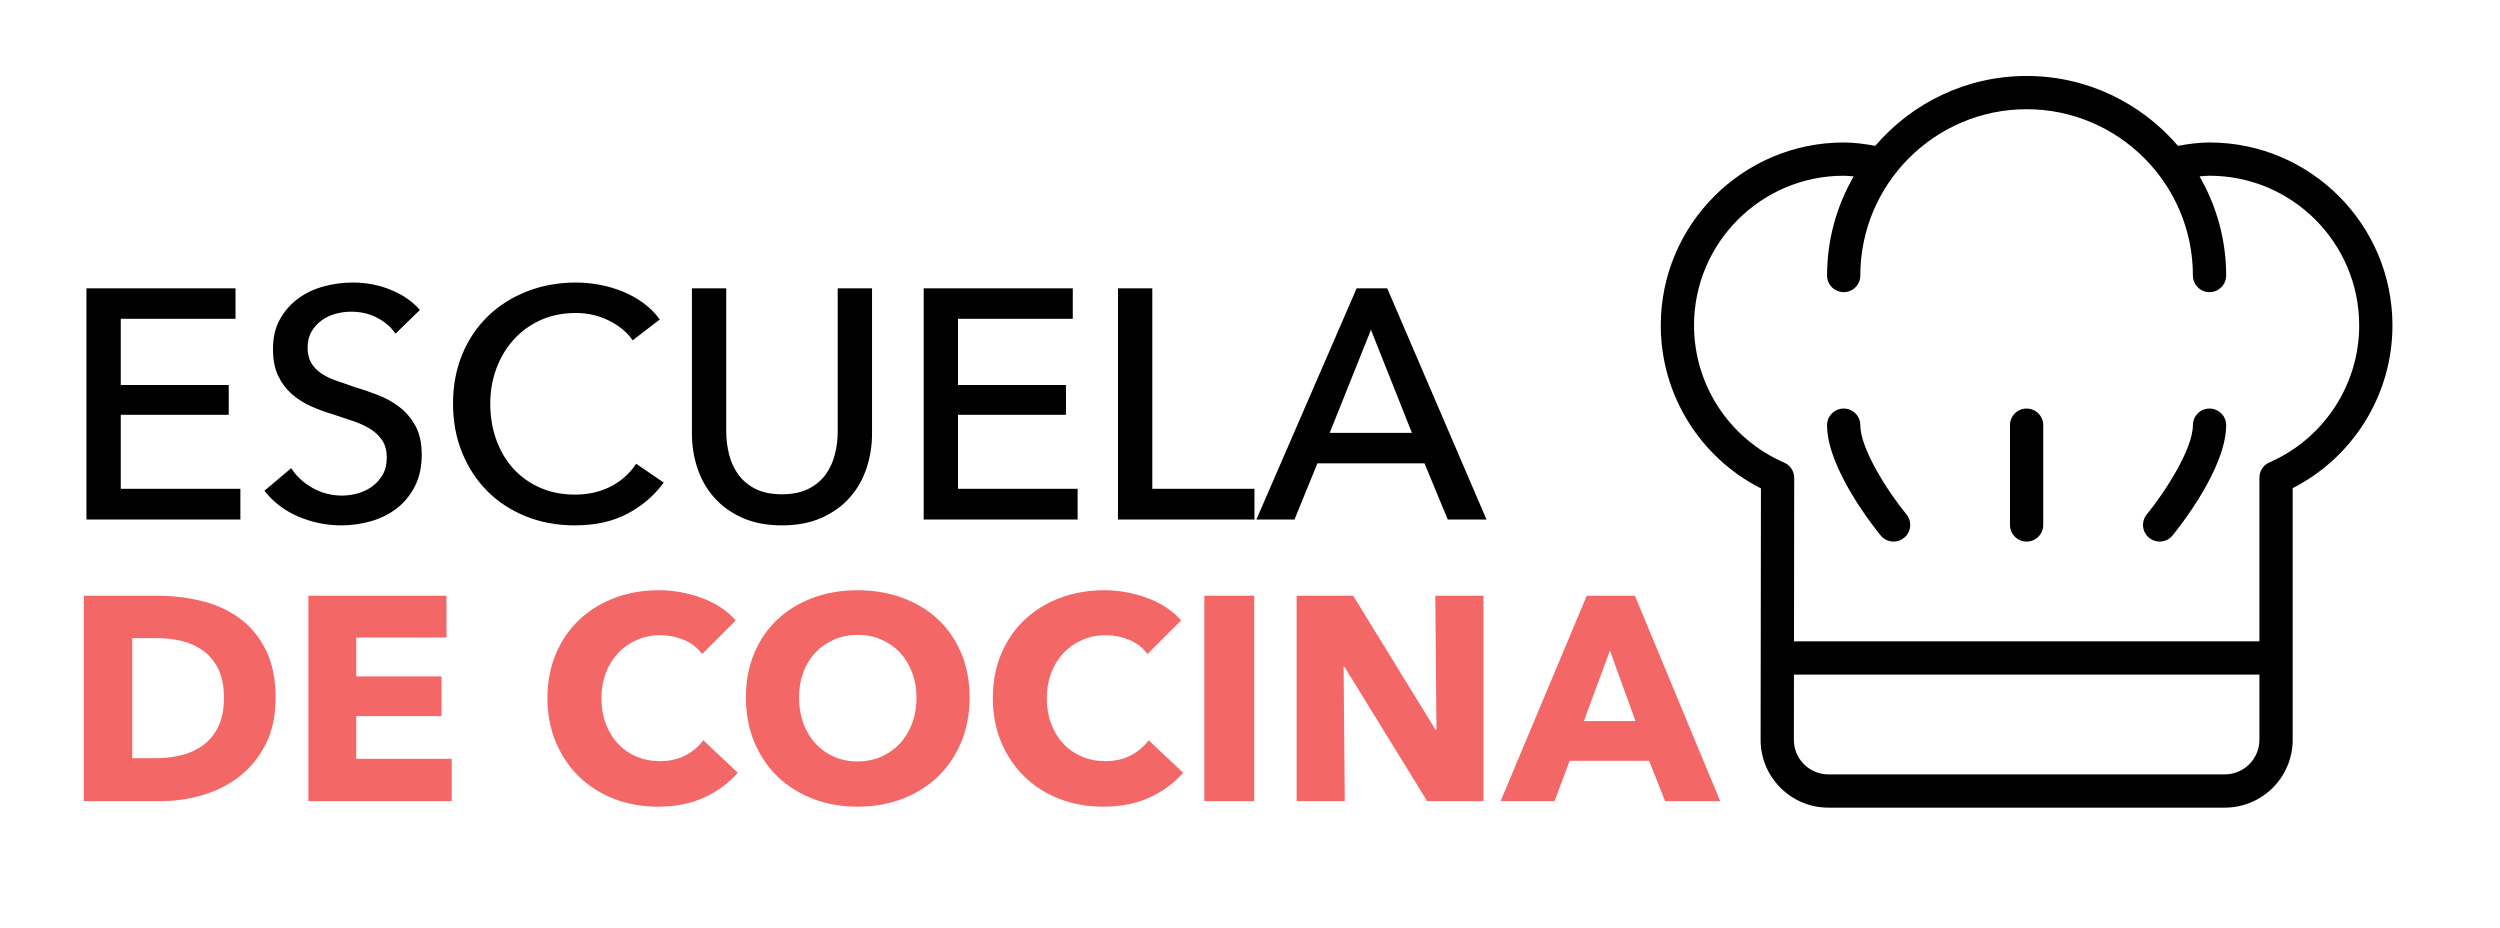
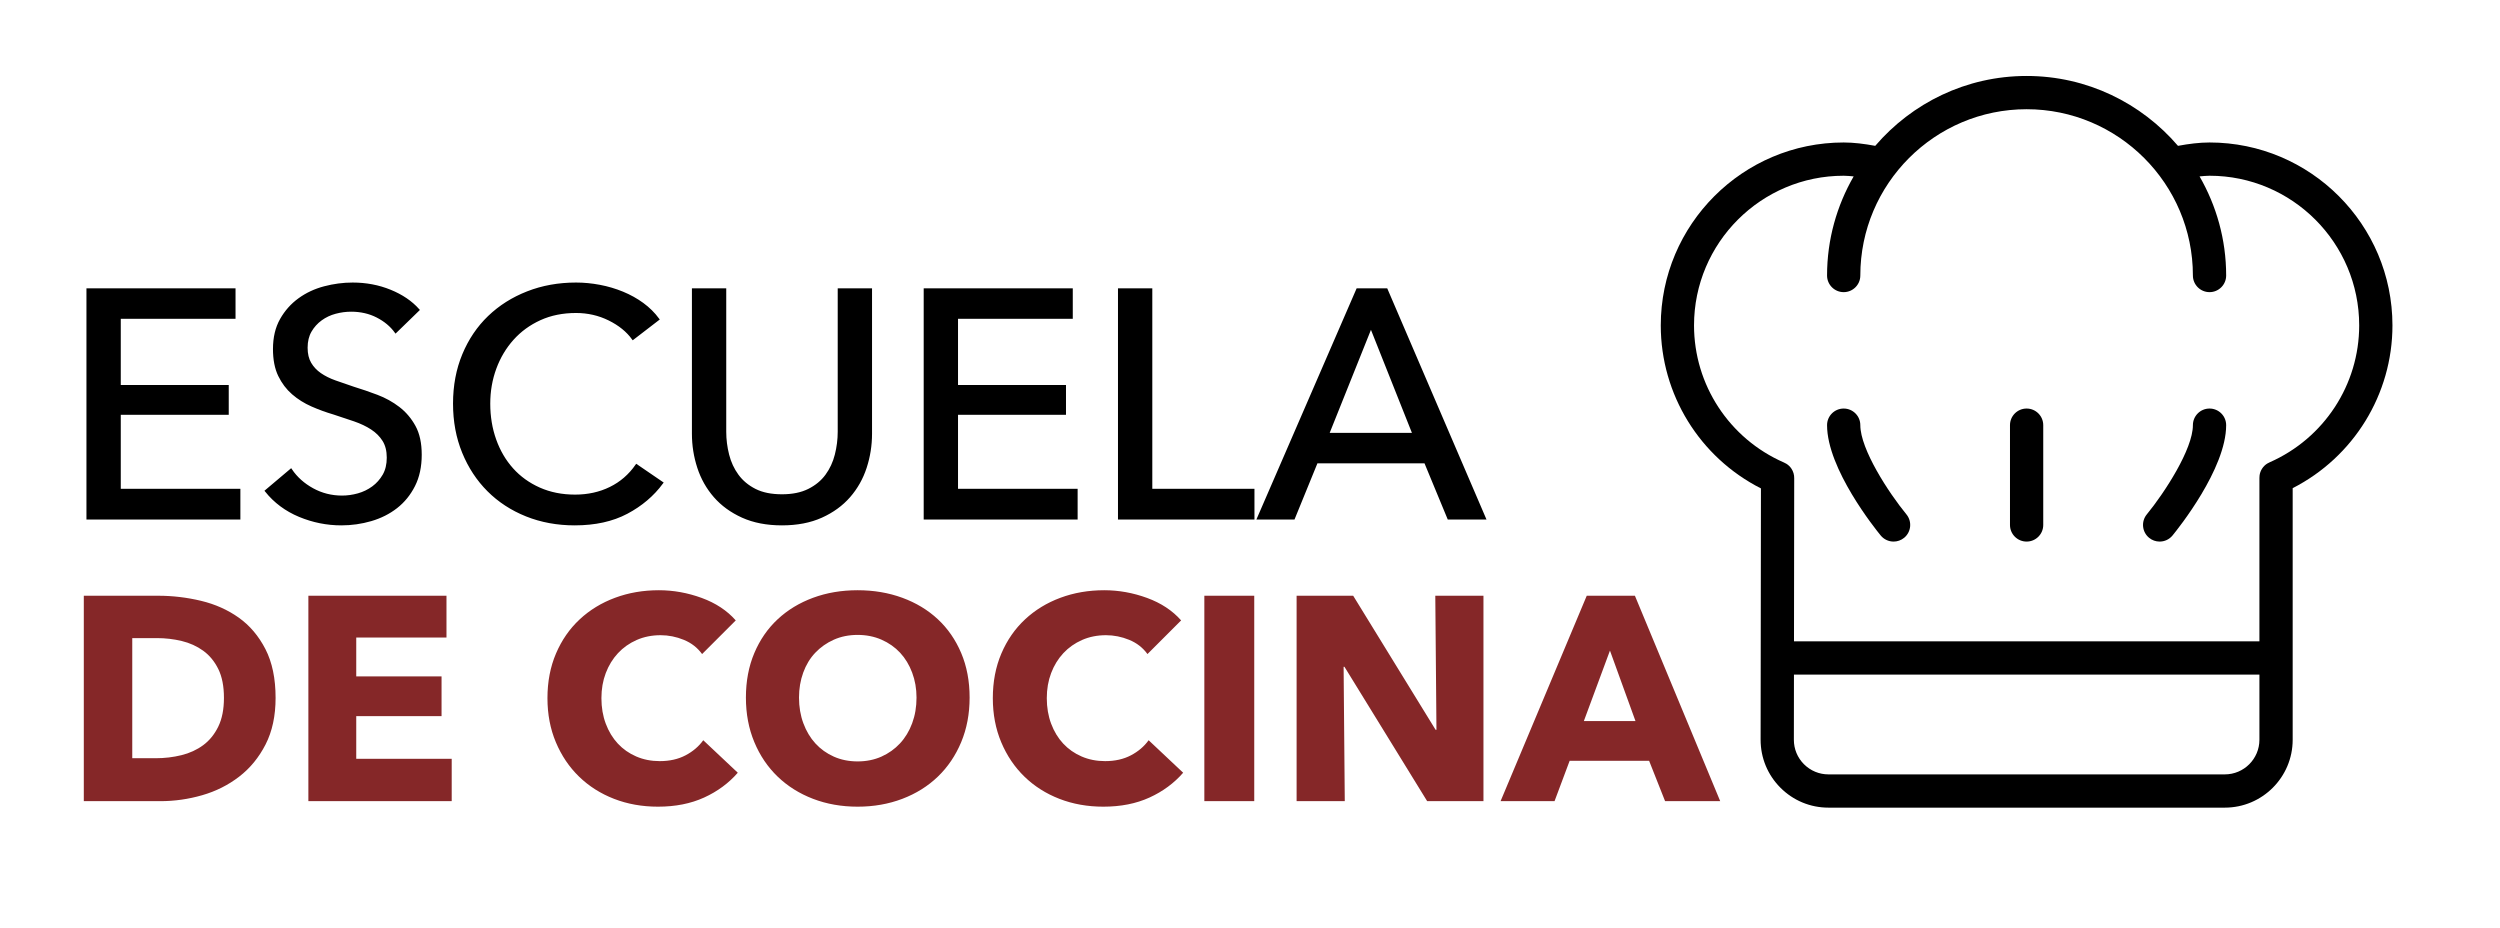
<svg xmlns="http://www.w3.org/2000/svg" width="2156" height="800" viewBox="536.5 0 2156 800">
  <path d="M2140.841 366.671c0-7.927-6.416-14.342-14.342-14.342-7.928 0-14.341 6.416-14.341 14.342 0 37.657 41.539 89.365 46.271 95.149a14.375 14.375 0 0011.104 5.236c3.195 0 6.416-1.064 9.091-3.25 6.119-5.028 7-14.06 1.988-20.193-15.377-18.739-39.771-56.188-39.771-76.942zm301.157-14.342c-7.925 0-14.341 6.416-14.341 14.342 0 20.685-24.395 58.177-39.772 76.957-5.013 6.119-4.118 15.152 2.003 20.179a14.268 14.268 0 009.089 3.25c4.145 0 8.247-1.792 11.092-5.236 4.734-5.784 46.272-57.49 46.272-95.149 0-7.928-6.414-14.343-14.343-14.343zm-157.748 0c-7.927 0-14.341 6.416-14.341 14.342v86.044c0 7.927 6.414 14.342 14.341 14.342s14.342-6.415 14.342-14.342v-86.044c-.001-7.927-6.417-14.342-14.342-14.342z" />
  <path d="M2441.998 122.876c-8.689 0-17.771 1.149-27.202 2.901-31.586-36.82-78.342-60.266-130.546-60.266s-98.962 23.445-130.546 60.265c-9.433-1.751-18.515-2.902-27.204-2.902-86.983.001-157.751 70.767-157.751 157.75 0 59.603 33.611 113.789 86.383 140.58l-.281 216.723c-.014 15.644 6.063 30.349 17.114 41.413 11.063 11.078 25.755 17.17 41.397 17.17h341.831c32.267 0 58.512-26.245 58.512-58.512V420.994c52.573-26.86 86.046-80.962 86.046-140.369-.004-86.983-70.768-157.749-157.753-157.749zM2485.022 638c0 16.44-13.389 29.831-29.831 29.831h-341.829c-7.969 0-15.461-3.11-21.105-8.753-5.629-5.643-8.738-13.136-8.726-21.119l.075-56.175h401.416V638zm8.879-239.329c-.758.309-1.473.672-2.143 1.107a14.038 14.038 0 00-4.399 4.312 14.184 14.184 0 00-2.185 5.757 13.945 13.945 0 00-.154 2.409v140.846h-401.377l.184-140.65a14.376 14.376 0 00-2.409-8.292 14.252 14.252 0 00-4.258-4.159 14.9 14.9 0 00-2.257-1.164c-47.068-20.584-77.474-66.94-77.474-118.212 0-71.173 57.896-129.068 129.068-129.068 2.781 0 5.718.336 8.6.564-14.51 25.217-22.94 54.355-22.94 85.481 0 7.927 6.413 14.342 14.341 14.342 7.926 0 14.342-6.415 14.342-14.342 0-79.071 64.337-143.409 143.409-143.409 79.07 0 143.407 64.337 143.407 143.409 0 7.927 6.416 14.342 14.341 14.342 7.929 0 14.343-6.415 14.343-14.342 0-31.126-8.432-60.264-22.941-85.481 2.882-.228 5.818-.564 8.599-.564 71.175 0 129.069 57.897 129.069 129.068 0 51.089-30.278 97.387-77.166 118.046z" />
  <path stroke="#000" stroke-width="2" stroke-miterlimit="10" d="M639.653 422.528h103.15v24.534h-130.75v-197.38H738.62v24.255h-98.967v59.103h93.113v23.698h-93.113v65.79zm238.081-136.324c-3.902-5.388-9.2-9.801-15.892-13.243-6.689-3.437-14.217-5.157-22.581-5.157-4.461 0-8.969.605-13.521 1.812-4.557 1.21-8.691 3.162-12.405 5.854a32.29 32.29 0 00-9.062 10.037c-2.325 3.998-3.484 8.781-3.484 14.357 0 5.392 1.067 9.896 3.206 13.521 2.136 3.624 5.018 6.69 8.643 9.2 3.625 2.508 7.897 4.647 12.825 6.412a698.48 698.48 0 0015.751 5.436 334.902 334.902 0 0120.352 6.97c6.874 2.605 13.103 6.042 18.678 10.315 5.575 4.276 10.128 9.618 13.661 16.03 3.528 6.413 5.296 14.546 5.296 24.394 0 10.225-1.908 19.097-5.714 26.624-3.812 7.528-8.879 13.757-15.195 18.679-6.32 4.928-13.616 8.599-21.884 11.013-8.271 2.413-16.775 3.623-25.51 3.623-12.453 0-24.488-2.416-36.102-7.248-11.618-4.831-21.236-11.989-28.855-21.467l21.467-18.121c4.645 6.879 10.873 12.454 18.679 16.729 7.806 4.278 16.261 6.411 25.37 6.411 4.644 0 9.291-.649 13.939-1.95 4.644-1.299 8.873-3.347 12.685-6.134 3.808-2.788 6.921-6.273 9.339-10.454 2.413-4.183 3.624-9.245 3.624-15.195 0-5.947-1.254-10.916-3.763-14.916-2.511-3.995-5.904-7.386-10.176-10.174-4.279-2.789-9.247-5.157-14.916-7.11a1050.92 1050.92 0 00-17.98-5.994 154.427 154.427 0 01-18.68-6.83c-6.132-2.692-11.617-6.133-16.448-10.315-4.835-4.182-8.737-9.339-11.709-15.472-2.976-6.134-4.461-13.753-4.461-22.86 0-9.85 1.995-18.304 5.995-25.37 3.994-7.061 9.198-12.916 15.612-17.563 6.411-4.644 13.659-8.038 21.745-10.175 8.084-2.135 16.212-3.207 24.394-3.207 11.522 0 22.303 2.048 32.339 6.133 10.037 4.091 18.121 9.575 24.254 16.449l-19.516 18.956zm229.714 130.192c-7.806 10.594-17.938 19.193-30.387 25.788-12.453 6.594-27.416 9.896-44.885 9.896-15.054 0-28.95-2.556-41.678-7.666-12.733-5.111-23.697-12.268-32.897-21.465-9.198-9.202-16.403-20.167-21.605-32.898-5.206-12.728-7.806-26.716-7.806-41.958 0-15.424 2.648-29.503 7.946-42.236 5.297-12.728 12.636-23.6 22.022-32.618 9.383-9.012 20.491-16.03 33.316-21.048 12.822-5.018 26.762-7.528 41.817-7.528 6.689 0 13.473.653 20.351 1.952 6.875 1.303 13.473 3.254 19.795 5.854 6.316 2.605 12.078 5.812 17.284 9.619 5.2 3.812 9.661 8.225 13.381 13.242l-21.745 16.728c-4.834-6.691-11.666-12.219-20.49-16.588-8.829-4.365-18.355-6.551-28.575-6.551-11.526 0-21.885 2.09-31.085 6.272s-17.055 9.897-23.558 17.145c-6.507 7.249-11.526 15.66-15.054 25.231-3.533 9.574-5.297 19.75-5.297 30.526 0 11.153 1.715 21.562 5.157 31.225 3.437 9.665 8.364 18.078 14.775 25.23 6.411 7.156 14.218 12.78 23.417 16.865 9.2 4.09 19.469 6.134 30.808 6.134 11.15 0 21.278-2.23 30.387-6.691 9.104-4.461 16.631-10.964 22.581-19.515l22.025 15.055zm103.429 35.684c-13.012 0-24.35-2.187-34.013-6.55-9.664-4.366-17.659-10.177-23.975-17.425-6.32-7.249-11.012-15.564-14.078-24.951-3.066-9.383-4.601-19.099-4.601-29.133V249.682h27.601v122.667c0 6.69.836 13.337 2.508 19.933 1.673 6.6 4.413 12.5 8.225 17.702 3.808 5.206 8.824 9.387 15.055 12.545 6.226 3.162 13.982 4.741 23.278 4.741 9.104 0 16.819-1.579 23.14-4.741 6.315-3.158 11.382-7.339 15.193-12.545 3.808-5.201 6.551-11.102 8.224-17.702 1.673-6.596 2.511-13.243 2.511-19.933V249.682h27.598v124.339c0 10.034-1.531 19.75-4.599 29.133-3.066 9.387-7.763 17.702-14.079 24.951-6.32 7.248-14.314 13.059-23.976 17.425-9.665 4.364-21.004 6.55-34.012 6.55zm150.821-29.552h103.149v24.534h-130.75v-197.38h126.567v24.255h-98.967v59.103h93.113v23.698h-93.113v65.79zm167.549 0h88.095v24.534h-115.695v-197.38h27.601v172.846zm122.939 24.534h-30.665l85.586-197.38h25.092l84.75 197.38h-31.223l-20.073-48.507h-93.672l-19.795 48.507zm29.553-72.763h73.877l-36.801-92.557-37.076 92.557z" />
-   <path fill="#F46767" d="M774.169 601.843c0 15.515-2.877 28.901-8.632 40.161-5.757 11.26-13.348 20.518-22.771 27.775-9.427 7.255-20.06 12.597-31.903 16.014-11.845 3.421-23.857 5.129-36.03 5.129h-66.06V513.766h64.059a158.42 158.42 0 0137.031 4.379c12.176 2.92 23.021 7.756 32.528 14.513 9.51 6.755 17.181 15.808 23.021 27.149 5.837 11.344 8.757 25.357 8.757 42.036zm-44.54 0c0-10.009-1.625-18.305-4.879-24.897-3.252-6.587-7.593-11.842-13.012-15.764-5.423-3.916-11.595-6.713-18.517-8.383-6.923-1.664-14.055-2.501-21.393-2.501h-21.27V653.89h20.268c7.672 0 15.052-.877 22.145-2.628 7.088-1.751 13.344-4.63 18.767-8.633 5.419-4.003 9.76-9.34 13.012-16.014 3.254-6.67 4.879-14.927 4.879-24.772zm72.812 89.079V513.766h119.105v36.031h-77.819v33.53h73.565v34.279h-73.565v36.783h82.323v36.532H802.441zm341.301-3.128c-11.509 5.254-24.771 7.883-39.785 7.883-13.68 0-26.315-2.252-37.908-6.757-11.597-4.504-21.644-10.884-30.151-19.141-8.508-8.259-15.181-18.142-20.017-29.652-4.841-11.51-7.258-24.186-7.258-38.034 0-14.176 2.46-27.023 7.382-38.534 4.92-11.51 11.717-21.307 20.394-29.4 8.671-8.09 18.848-14.301 30.526-18.642 11.674-4.335 24.272-6.506 37.783-6.506 12.512 0 24.811 2.214 36.908 6.632 12.092 4.422 21.895 10.885 29.4 19.393l-29.025 29.025c-4.004-5.506-9.258-9.592-15.764-12.262-6.506-2.666-13.181-4.004-20.019-4.004-7.506 0-14.387 1.377-20.642 4.129-6.256 2.753-11.636 6.549-16.141 11.385-4.504 4.84-8.006 10.553-10.509 17.141-2.503 6.592-3.753 13.806-3.753 21.644 0 8.008 1.25 15.351 3.753 22.021 2.503 6.674 5.962 12.386 10.385 17.141 4.417 4.753 9.716 8.468 15.888 11.134 6.17 2.671 12.926 4.004 20.27 4.004 8.508 0 15.928-1.666 22.269-5.005 6.337-3.335 11.424-7.67 15.265-13.012l29.774 28.025c-7.841 9.005-17.514 16.138-29.025 21.392zm228.954-86.2c0 14.012-2.422 26.815-7.258 38.408-4.84 11.596-11.552 21.519-20.143 29.777-8.594 8.257-18.81 14.637-30.65 19.141-11.848 4.505-24.69 6.757-38.535 6.757-13.85 0-26.649-2.252-38.409-6.757-11.76-4.504-21.937-10.884-30.526-19.141-8.595-8.259-15.307-18.182-20.143-29.777-4.841-11.593-7.258-24.396-7.258-38.408 0-14.177 2.417-26.981 7.258-38.409 4.836-11.425 11.548-21.144 20.143-29.151 8.59-8.007 18.767-14.176 30.526-18.517 11.76-4.335 24.56-6.506 38.409-6.506 13.845 0 26.688 2.171 38.535 6.506 11.841 4.341 22.057 10.51 30.65 18.517 8.591 8.008 15.303 17.727 20.143 29.151 4.836 11.427 7.258 24.232 7.258 38.409zm-45.791 0c0-7.671-1.252-14.846-3.754-21.52-2.501-6.67-5.965-12.387-10.384-17.141-4.423-4.754-9.758-8.508-16.014-11.26-6.255-2.752-13.138-4.128-20.644-4.128s-14.348 1.376-20.518 4.128c-6.175 2.752-11.512 6.506-16.014 11.26-4.505 4.754-7.969 10.471-10.386 17.141-2.419 6.674-3.628 13.849-3.628 21.52 0 8.007 1.252 15.388 3.752 22.144 2.503 6.756 5.963 12.555 10.386 17.391 4.419 4.841 9.715 8.632 15.89 11.385 6.17 2.753 13.012 4.129 20.518 4.129s14.344-1.376 20.518-4.129c6.17-2.753 11.512-6.544 16.014-11.385 4.504-4.836 8.009-10.635 10.51-17.391 2.502-6.757 3.754-14.137 3.754-22.144zm200.927 86.2c-11.509 5.254-24.771 7.883-39.785 7.883-13.681 0-26.315-2.252-37.908-6.757-11.597-4.504-21.644-10.884-30.151-19.141-8.508-8.259-15.181-18.142-20.017-29.652-4.841-11.51-7.258-24.186-7.258-38.034 0-14.176 2.46-27.023 7.382-38.534 4.92-11.51 11.717-21.307 20.394-29.4 8.671-8.09 18.848-14.301 30.526-18.642 11.674-4.335 24.272-6.506 37.783-6.506 12.512 0 24.811 2.214 36.908 6.632 12.092 4.422 21.895 10.885 29.4 19.393l-29.025 29.025c-4.004-5.506-9.258-9.592-15.764-12.262-6.506-2.666-13.181-4.004-20.019-4.004-7.506 0-14.387 1.377-20.642 4.129-6.256 2.753-11.636 6.549-16.141 11.385-4.504 4.84-8.006 10.553-10.509 17.141-2.503 6.592-3.753 13.806-3.753 21.644 0 8.008 1.25 15.351 3.753 22.021 2.503 6.674 5.962 12.386 10.385 17.141 4.417 4.753 9.716 8.468 15.888 11.134 6.17 2.671 12.926 4.004 20.27 4.004 8.508 0 15.928-1.666 22.269-5.005 6.337-3.335 11.424-7.67 15.265-13.012l29.774 28.025c-7.841 9.005-17.514 16.138-29.025 21.392zm47.291 3.128V513.766h43.039v177.156h-43.039zm192.168 0l-71.313-115.853h-.749l1 115.853h-41.537V513.766h48.794l71.063 115.602h.749l-1-115.602h41.537v177.156h-48.544zm205.181 0l-13.764-34.781h-68.561l-13.012 34.781h-46.54l74.315-177.156h41.536l73.565 177.156h-47.539zm-47.544-129.864l-22.52 60.803h44.54l-22.02-60.803z" />
+   <path fill="#852728" d="M774.169 601.843c0 15.515-2.877 28.901-8.632 40.161-5.757 11.26-13.348 20.518-22.771 27.775-9.427 7.255-20.06 12.597-31.903 16.014-11.845 3.421-23.857 5.129-36.03 5.129h-66.06V513.766h64.059a158.42 158.42 0 0137.031 4.379c12.176 2.92 23.021 7.756 32.528 14.513 9.51 6.755 17.181 15.808 23.021 27.149 5.837 11.344 8.757 25.357 8.757 42.036zm-44.54 0c0-10.009-1.625-18.305-4.879-24.897-3.252-6.587-7.593-11.842-13.012-15.764-5.423-3.916-11.595-6.713-18.517-8.383-6.923-1.664-14.055-2.501-21.393-2.501h-21.27V653.89h20.268c7.672 0 15.052-.877 22.145-2.628 7.088-1.751 13.344-4.63 18.767-8.633 5.419-4.003 9.76-9.34 13.012-16.014 3.254-6.67 4.879-14.927 4.879-24.772zm72.812 89.079V513.766h119.105v36.031h-77.819v33.53h73.565v34.279h-73.565v36.783h82.323v36.532H802.441zm341.301-3.128c-11.509 5.254-24.771 7.883-39.785 7.883-13.68 0-26.315-2.252-37.908-6.757-11.597-4.504-21.644-10.884-30.151-19.141-8.508-8.259-15.181-18.142-20.017-29.652-4.841-11.51-7.258-24.186-7.258-38.034 0-14.176 2.46-27.023 7.382-38.534 4.92-11.51 11.717-21.307 20.394-29.4 8.671-8.09 18.848-14.301 30.526-18.642 11.674-4.335 24.272-6.506 37.783-6.506 12.512 0 24.811 2.214 36.908 6.632 12.092 4.422 21.895 10.885 29.4 19.393l-29.025 29.025c-4.004-5.506-9.258-9.592-15.764-12.262-6.506-2.666-13.181-4.004-20.019-4.004-7.506 0-14.387 1.377-20.642 4.129-6.256 2.753-11.636 6.549-16.141 11.385-4.504 4.84-8.006 10.553-10.509 17.141-2.503 6.592-3.753 13.806-3.753 21.644 0 8.008 1.25 15.351 3.753 22.021 2.503 6.674 5.962 12.386 10.385 17.141 4.417 4.753 9.716 8.468 15.888 11.134 6.17 2.671 12.926 4.004 20.27 4.004 8.508 0 15.928-1.666 22.269-5.005 6.337-3.335 11.424-7.67 15.265-13.012l29.774 28.025c-7.841 9.005-17.514 16.138-29.025 21.392zm228.954-86.2c0 14.012-2.422 26.815-7.258 38.408-4.84 11.596-11.552 21.519-20.143 29.777-8.594 8.257-18.81 14.637-30.65 19.141-11.848 4.505-24.69 6.757-38.535 6.757-13.85 0-26.649-2.252-38.409-6.757-11.76-4.504-21.937-10.884-30.526-19.141-8.595-8.259-15.307-18.182-20.143-29.777-4.841-11.593-7.258-24.396-7.258-38.408 0-14.177 2.417-26.981 7.258-38.409 4.836-11.425 11.548-21.144 20.143-29.151 8.59-8.007 18.767-14.176 30.526-18.517 11.76-4.335 24.56-6.506 38.409-6.506 13.845 0 26.688 2.171 38.535 6.506 11.841 4.341 22.057 10.51 30.65 18.517 8.591 8.008 15.303 17.727 20.143 29.151 4.836 11.427 7.258 24.232 7.258 38.409zm-45.791 0c0-7.671-1.252-14.846-3.754-21.52-2.501-6.67-5.965-12.387-10.384-17.141-4.423-4.754-9.758-8.508-16.014-11.26-6.255-2.752-13.138-4.128-20.644-4.128s-14.348 1.376-20.518 4.128c-6.175 2.752-11.512 6.506-16.014 11.26-4.505 4.754-7.969 10.471-10.386 17.141-2.419 6.674-3.628 13.849-3.628 21.52 0 8.007 1.252 15.388 3.752 22.144 2.503 6.756 5.963 12.555 10.386 17.391 4.419 4.841 9.715 8.632 15.89 11.385 6.17 2.753 13.012 4.129 20.518 4.129s14.344-1.376 20.518-4.129c6.17-2.753 11.512-6.544 16.014-11.385 4.504-4.836 8.009-10.635 10.51-17.391 2.502-6.757 3.754-14.137 3.754-22.144zm200.927 86.2c-11.509 5.254-24.771 7.883-39.785 7.883-13.681 0-26.315-2.252-37.908-6.757-11.597-4.504-21.644-10.884-30.151-19.141-8.508-8.259-15.181-18.142-20.017-29.652-4.841-11.51-7.258-24.186-7.258-38.034 0-14.176 2.46-27.023 7.382-38.534 4.92-11.51 11.717-21.307 20.394-29.4 8.671-8.09 18.848-14.301 30.526-18.642 11.674-4.335 24.272-6.506 37.783-6.506 12.512 0 24.811 2.214 36.908 6.632 12.092 4.422 21.895 10.885 29.4 19.393l-29.025 29.025c-4.004-5.506-9.258-9.592-15.764-12.262-6.506-2.666-13.181-4.004-20.019-4.004-7.506 0-14.387 1.377-20.642 4.129-6.256 2.753-11.636 6.549-16.141 11.385-4.504 4.84-8.006 10.553-10.509 17.141-2.503 6.592-3.753 13.806-3.753 21.644 0 8.008 1.25 15.351 3.753 22.021 2.503 6.674 5.962 12.386 10.385 17.141 4.417 4.753 9.716 8.468 15.888 11.134 6.17 2.671 12.926 4.004 20.27 4.004 8.508 0 15.928-1.666 22.269-5.005 6.337-3.335 11.424-7.67 15.265-13.012l29.774 28.025c-7.841 9.005-17.514 16.138-29.025 21.392zm47.291 3.128V513.766h43.039v177.156h-43.039zm192.168 0l-71.313-115.853h-.749l1 115.853h-41.537V513.766h48.794l71.063 115.602h.749l-1-115.602h41.537v177.156h-48.544zm205.181 0l-13.764-34.781h-68.561l-13.012 34.781h-46.54l74.315-177.156h41.536l73.565 177.156h-47.539zm-47.544-129.864l-22.52 60.803h44.54l-22.02-60.803z" />
</svg>
